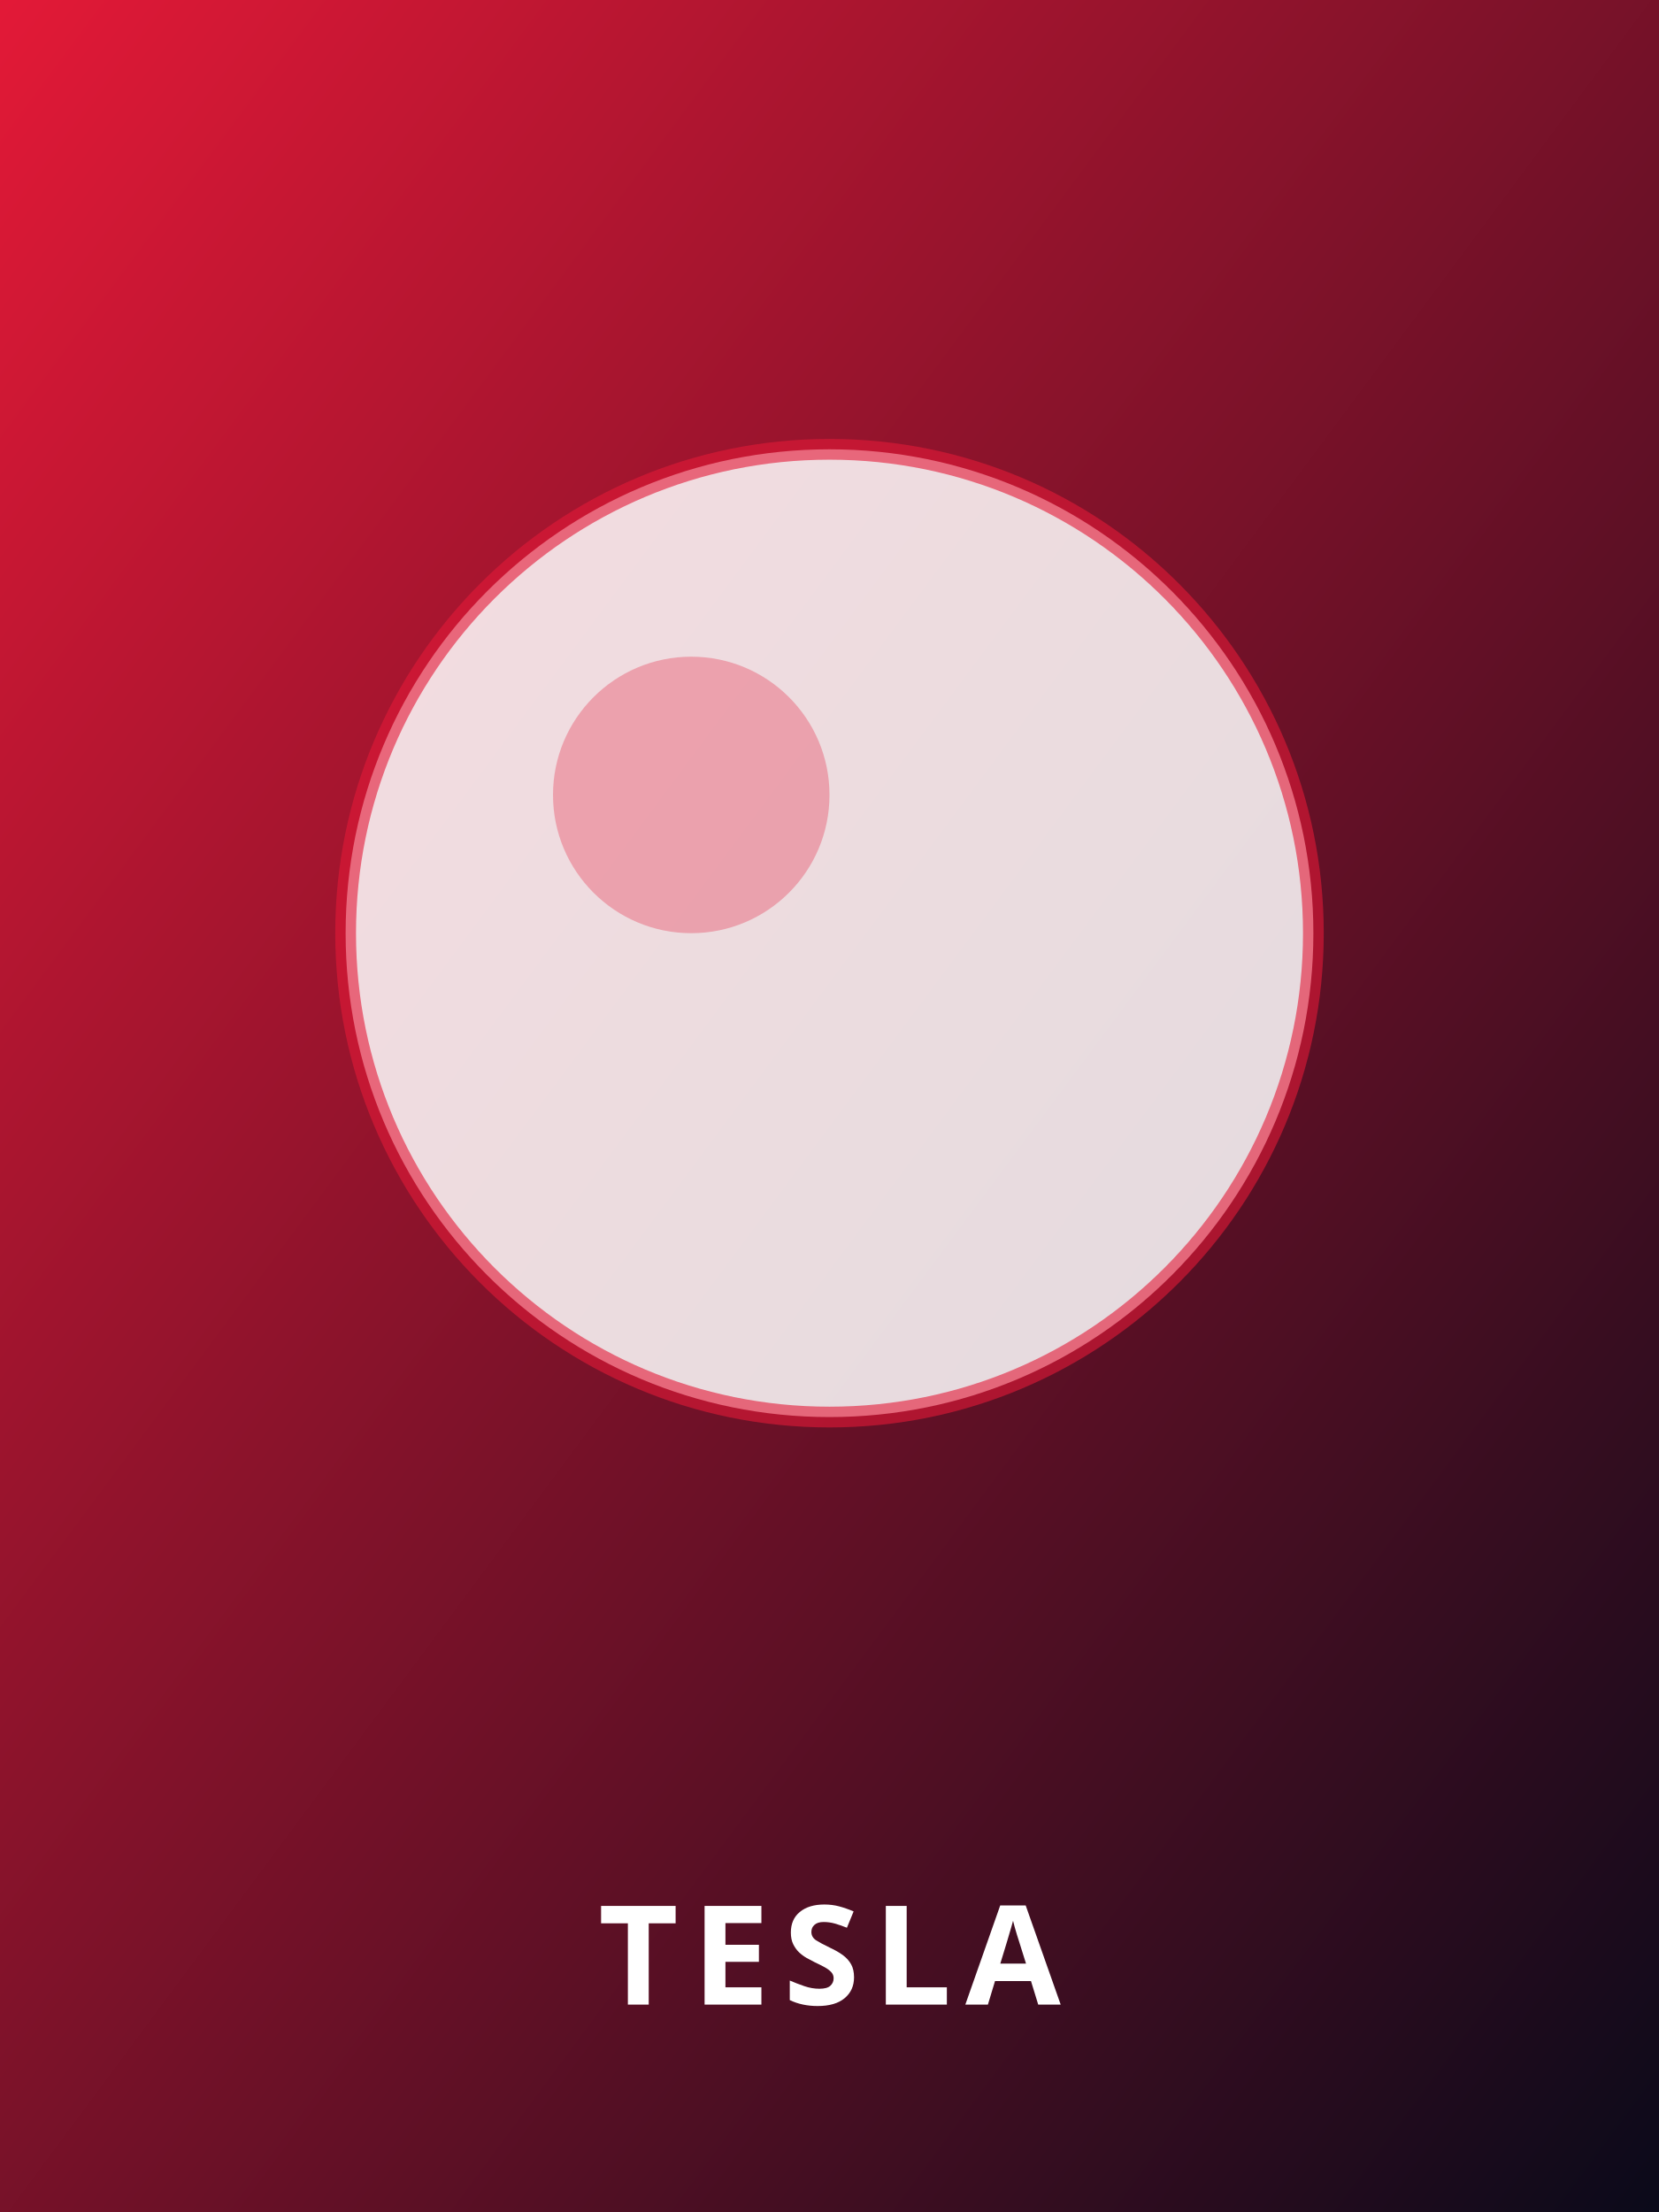
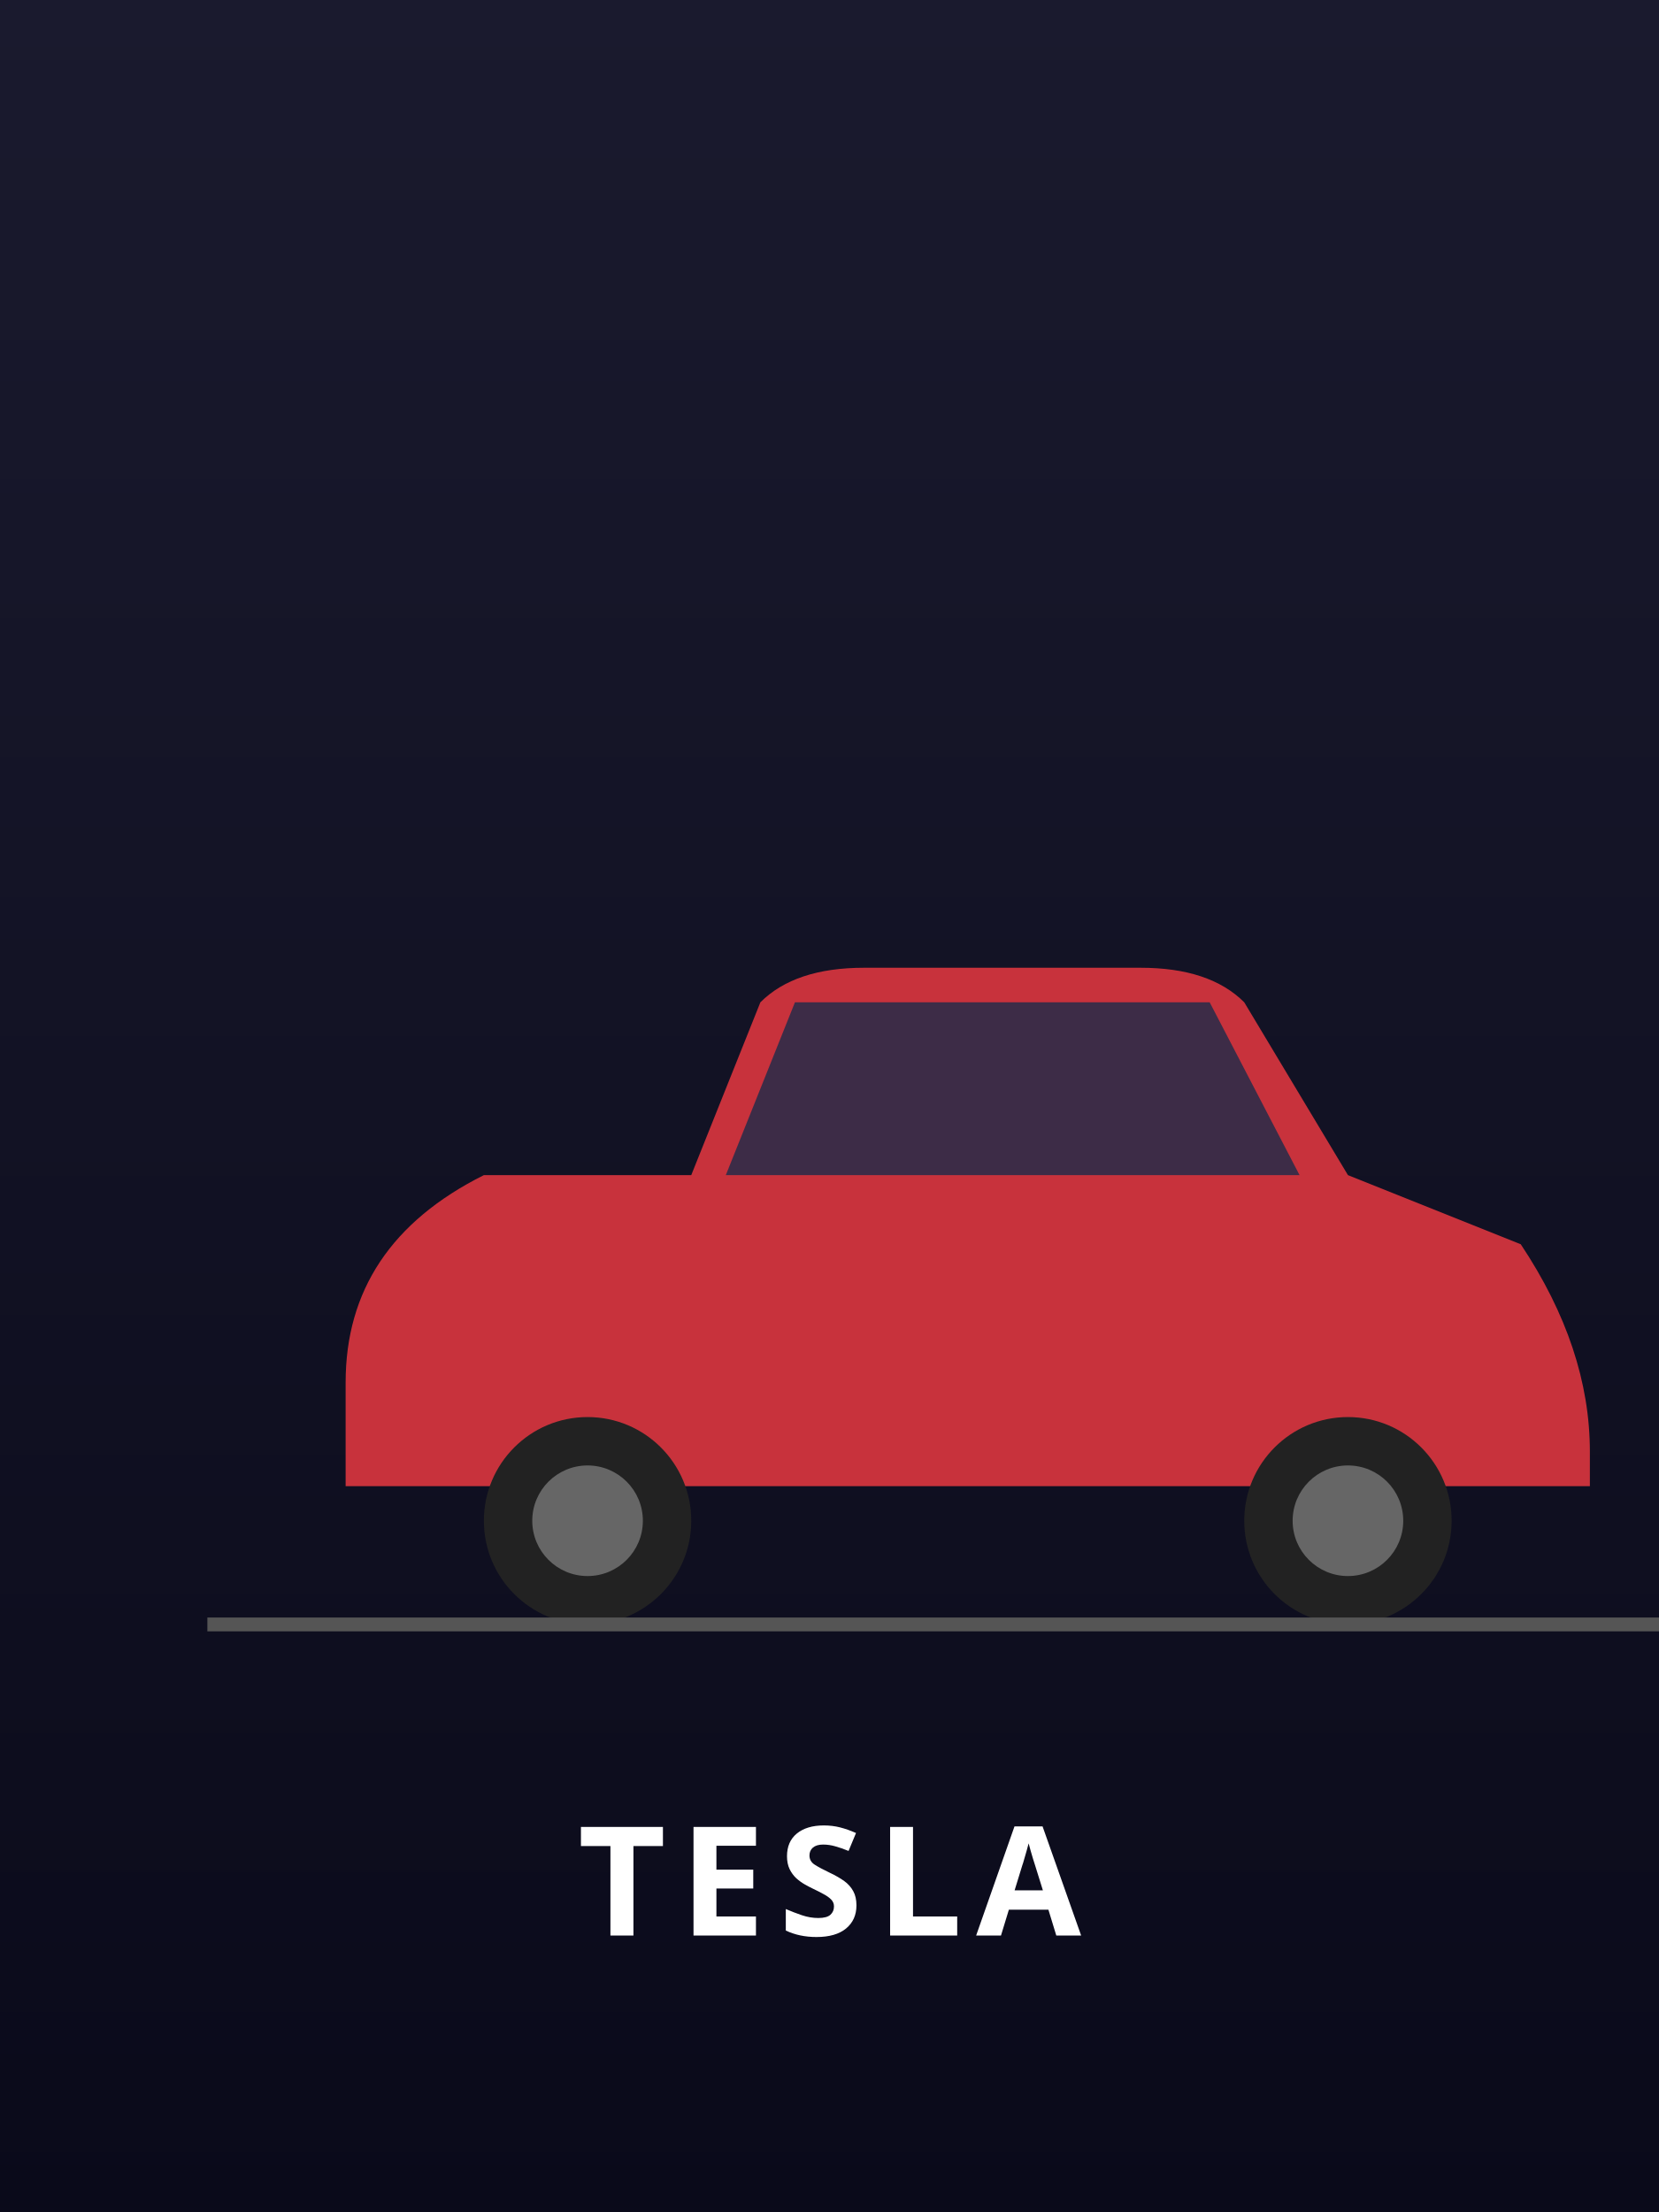
<svg xmlns="http://www.w3.org/2000/svg" viewBox="0 0 240 320">
  <defs>
-     <linearGradient id="g-tesla" x1="0" y1="0" x2="1" y2="1">
-       <stop offset="0%" stop-color="#E31937" />
-       <stop offset="100%" stop-color="#0A0A1A" />
+     <linearGradient id="bg" x1="0" y1="0" x2="0" y2="1">
+       <stop offset="0%" stop-color="#1a1a2e" />
+       <stop offset="100%" stop-color="#0a0a1a" />
    </linearGradient>
  </defs>
-   <rect width="240" height="320" fill="url(#g-tesla)" />
-   <circle cx="120" cy="135" r="70" fill="#FFFFFF" opacity="0.85" />
-   <circle cx="120" cy="135" r="70" fill="none" stroke="#E31937" stroke-width="3" opacity="0.6" />
-   <circle cx="100" cy="115" r="20" fill="#E31937" opacity="0.3" />
-   <text x="120" y="290" text-anchor="middle" fill="#FFFFFF" font-size="20" font-weight="bold" font-family="sans-serif" letter-spacing="2">TESLA</text>
+   <rect width="240" height="320" fill="url(#bg)" />
+   <path d="M 50 200 Q 50 180 70 170 L 100 170 L 110 145 Q 115 140 125 140 L 165 140 Q 175 140 180 145 L 195 170 L 220 180 Q 230 195 230 210 L 230 215 L 50 215 Z" fill="#C8323C" />
+   <path d="M 115 145 L 175 145 L 188 170 L 105 170 Z" fill="#1a2a4a" opacity="0.8" />
+   <circle cx="85" cy="220" r="15" fill="#222" />
+   <circle cx="85" cy="220" r="8" fill="#666" />
+   <circle cx="195" cy="220" r="15" fill="#222" />
+   <circle cx="195" cy="220" r="8" fill="#666" />
+   <line x1="30" y1="235" x2="250" y2="235" stroke="#555" stroke-width="2" />
+   <text x="120" y="280" text-anchor="middle" fill="#FFFFFF" font-size="22" font-weight="bold" font-family="sans-serif" letter-spacing="2">TESLA</text>
</svg>
